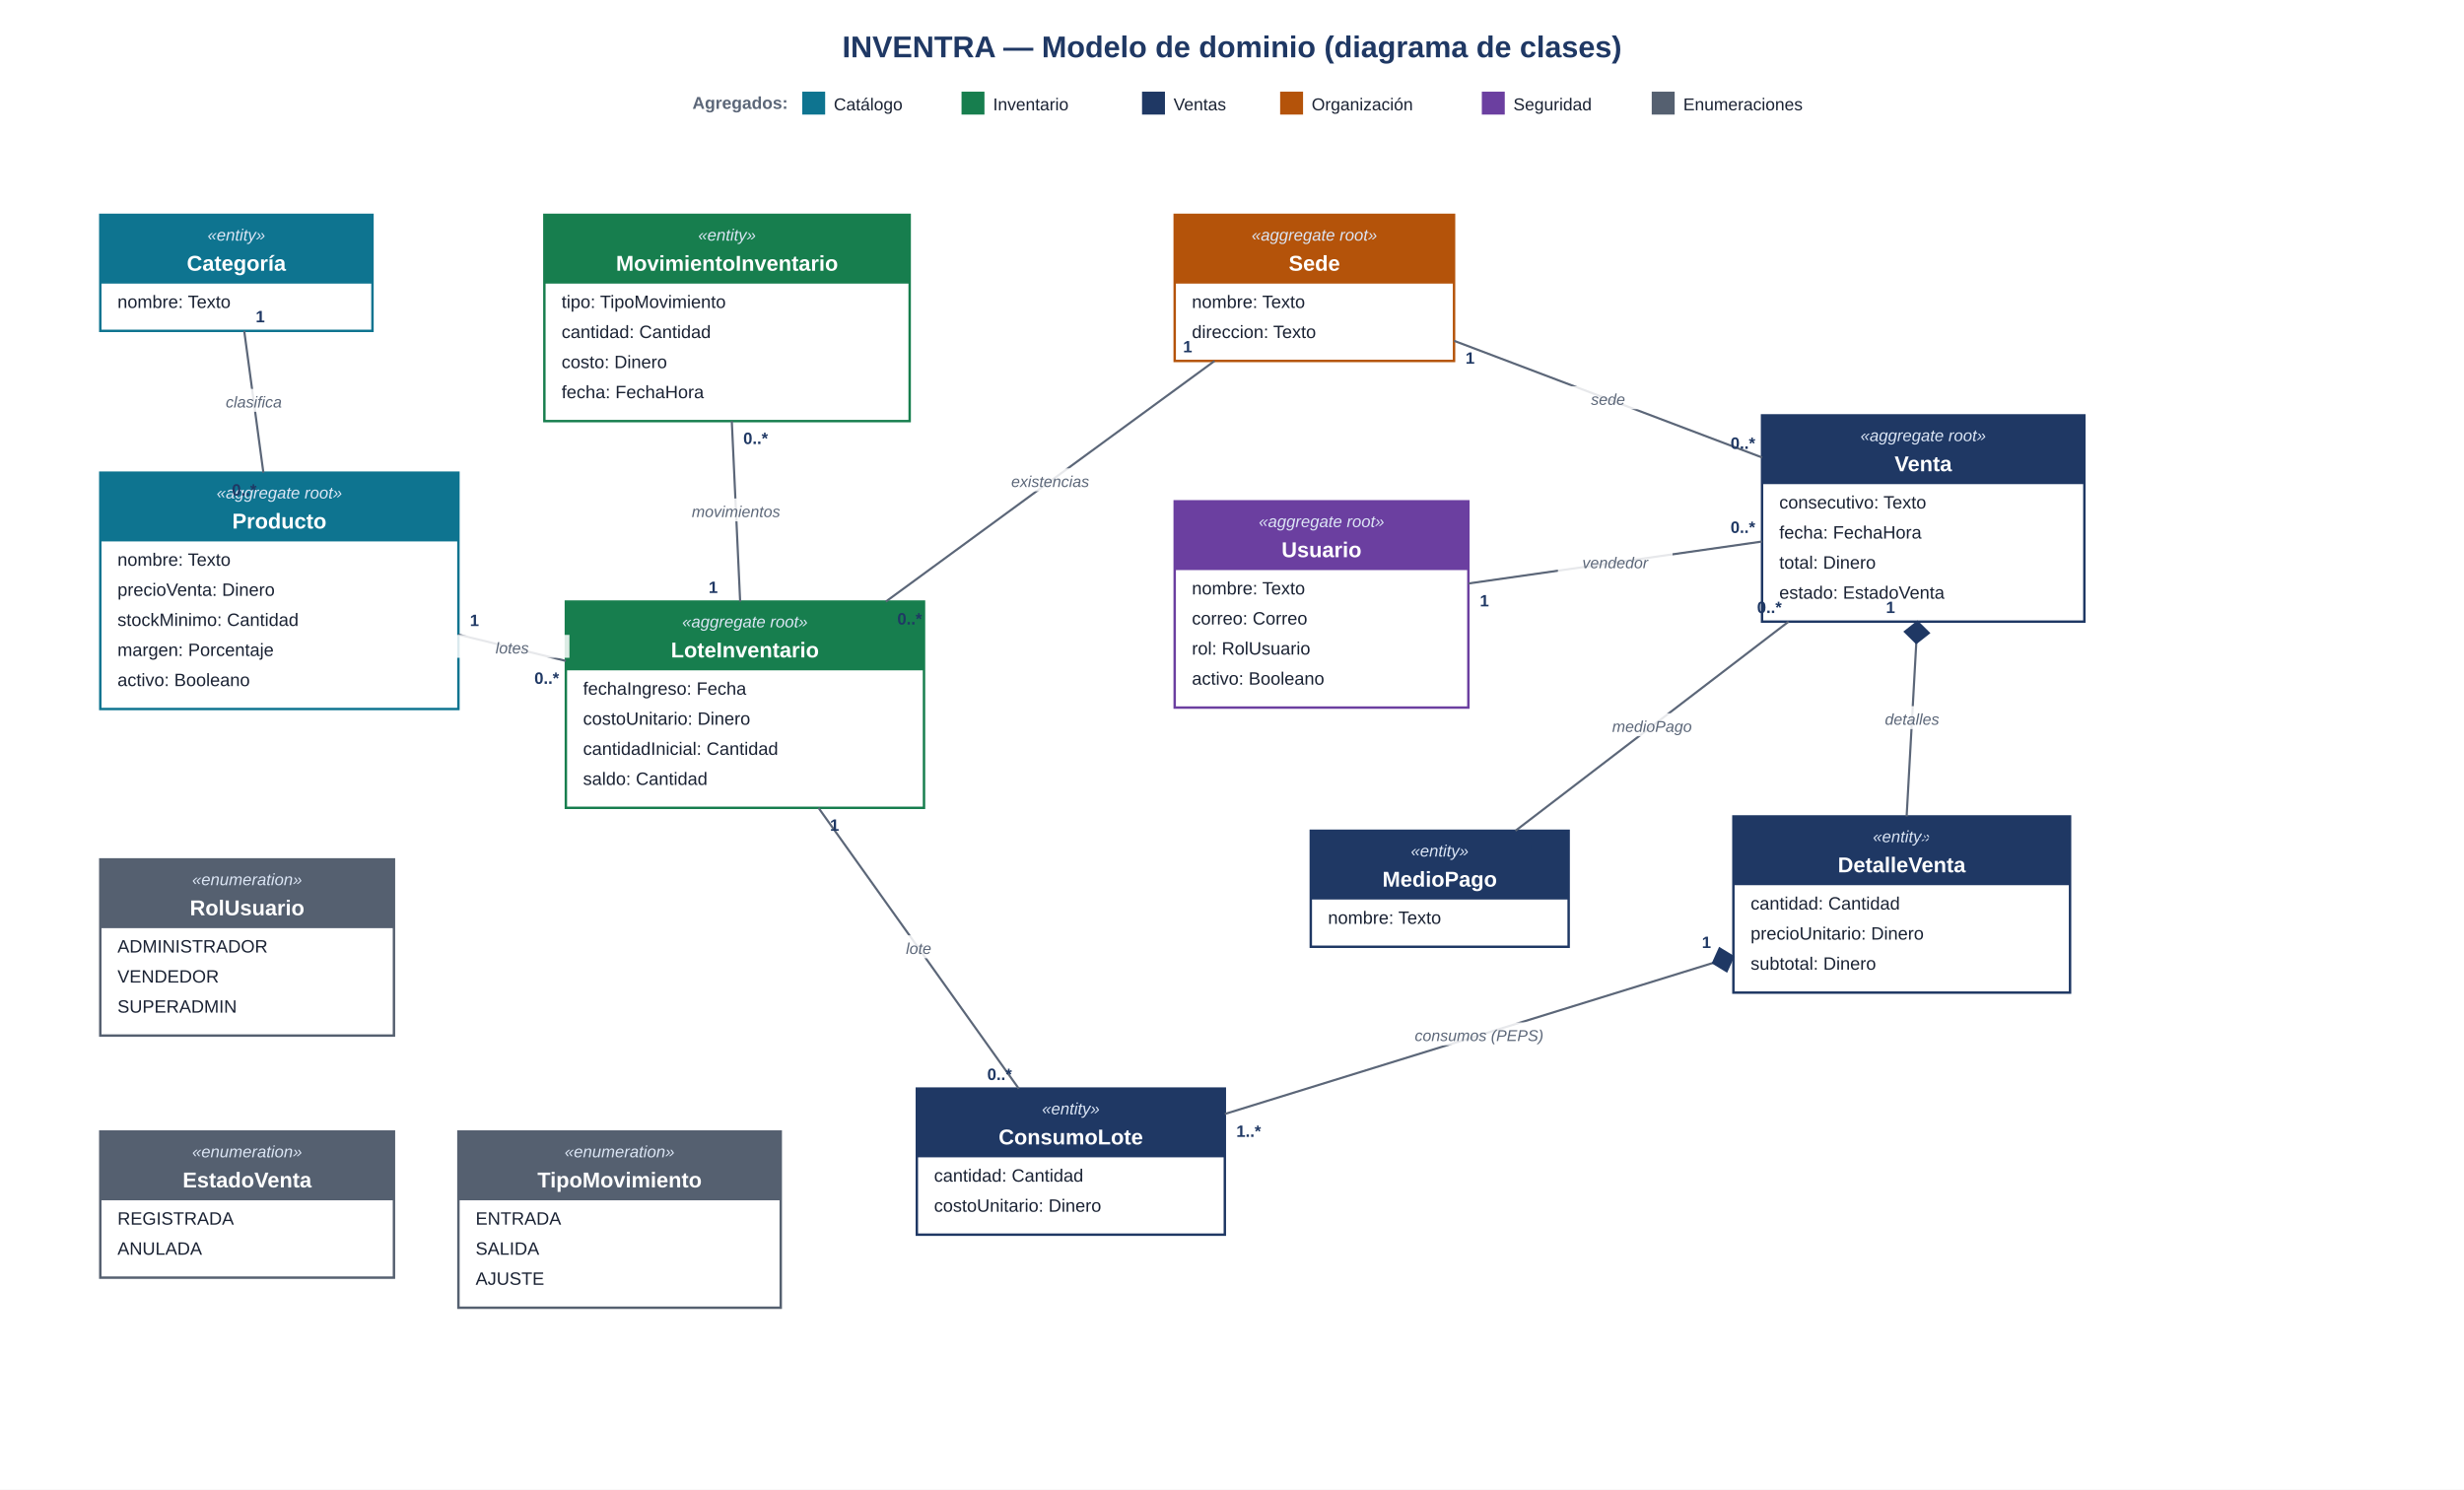
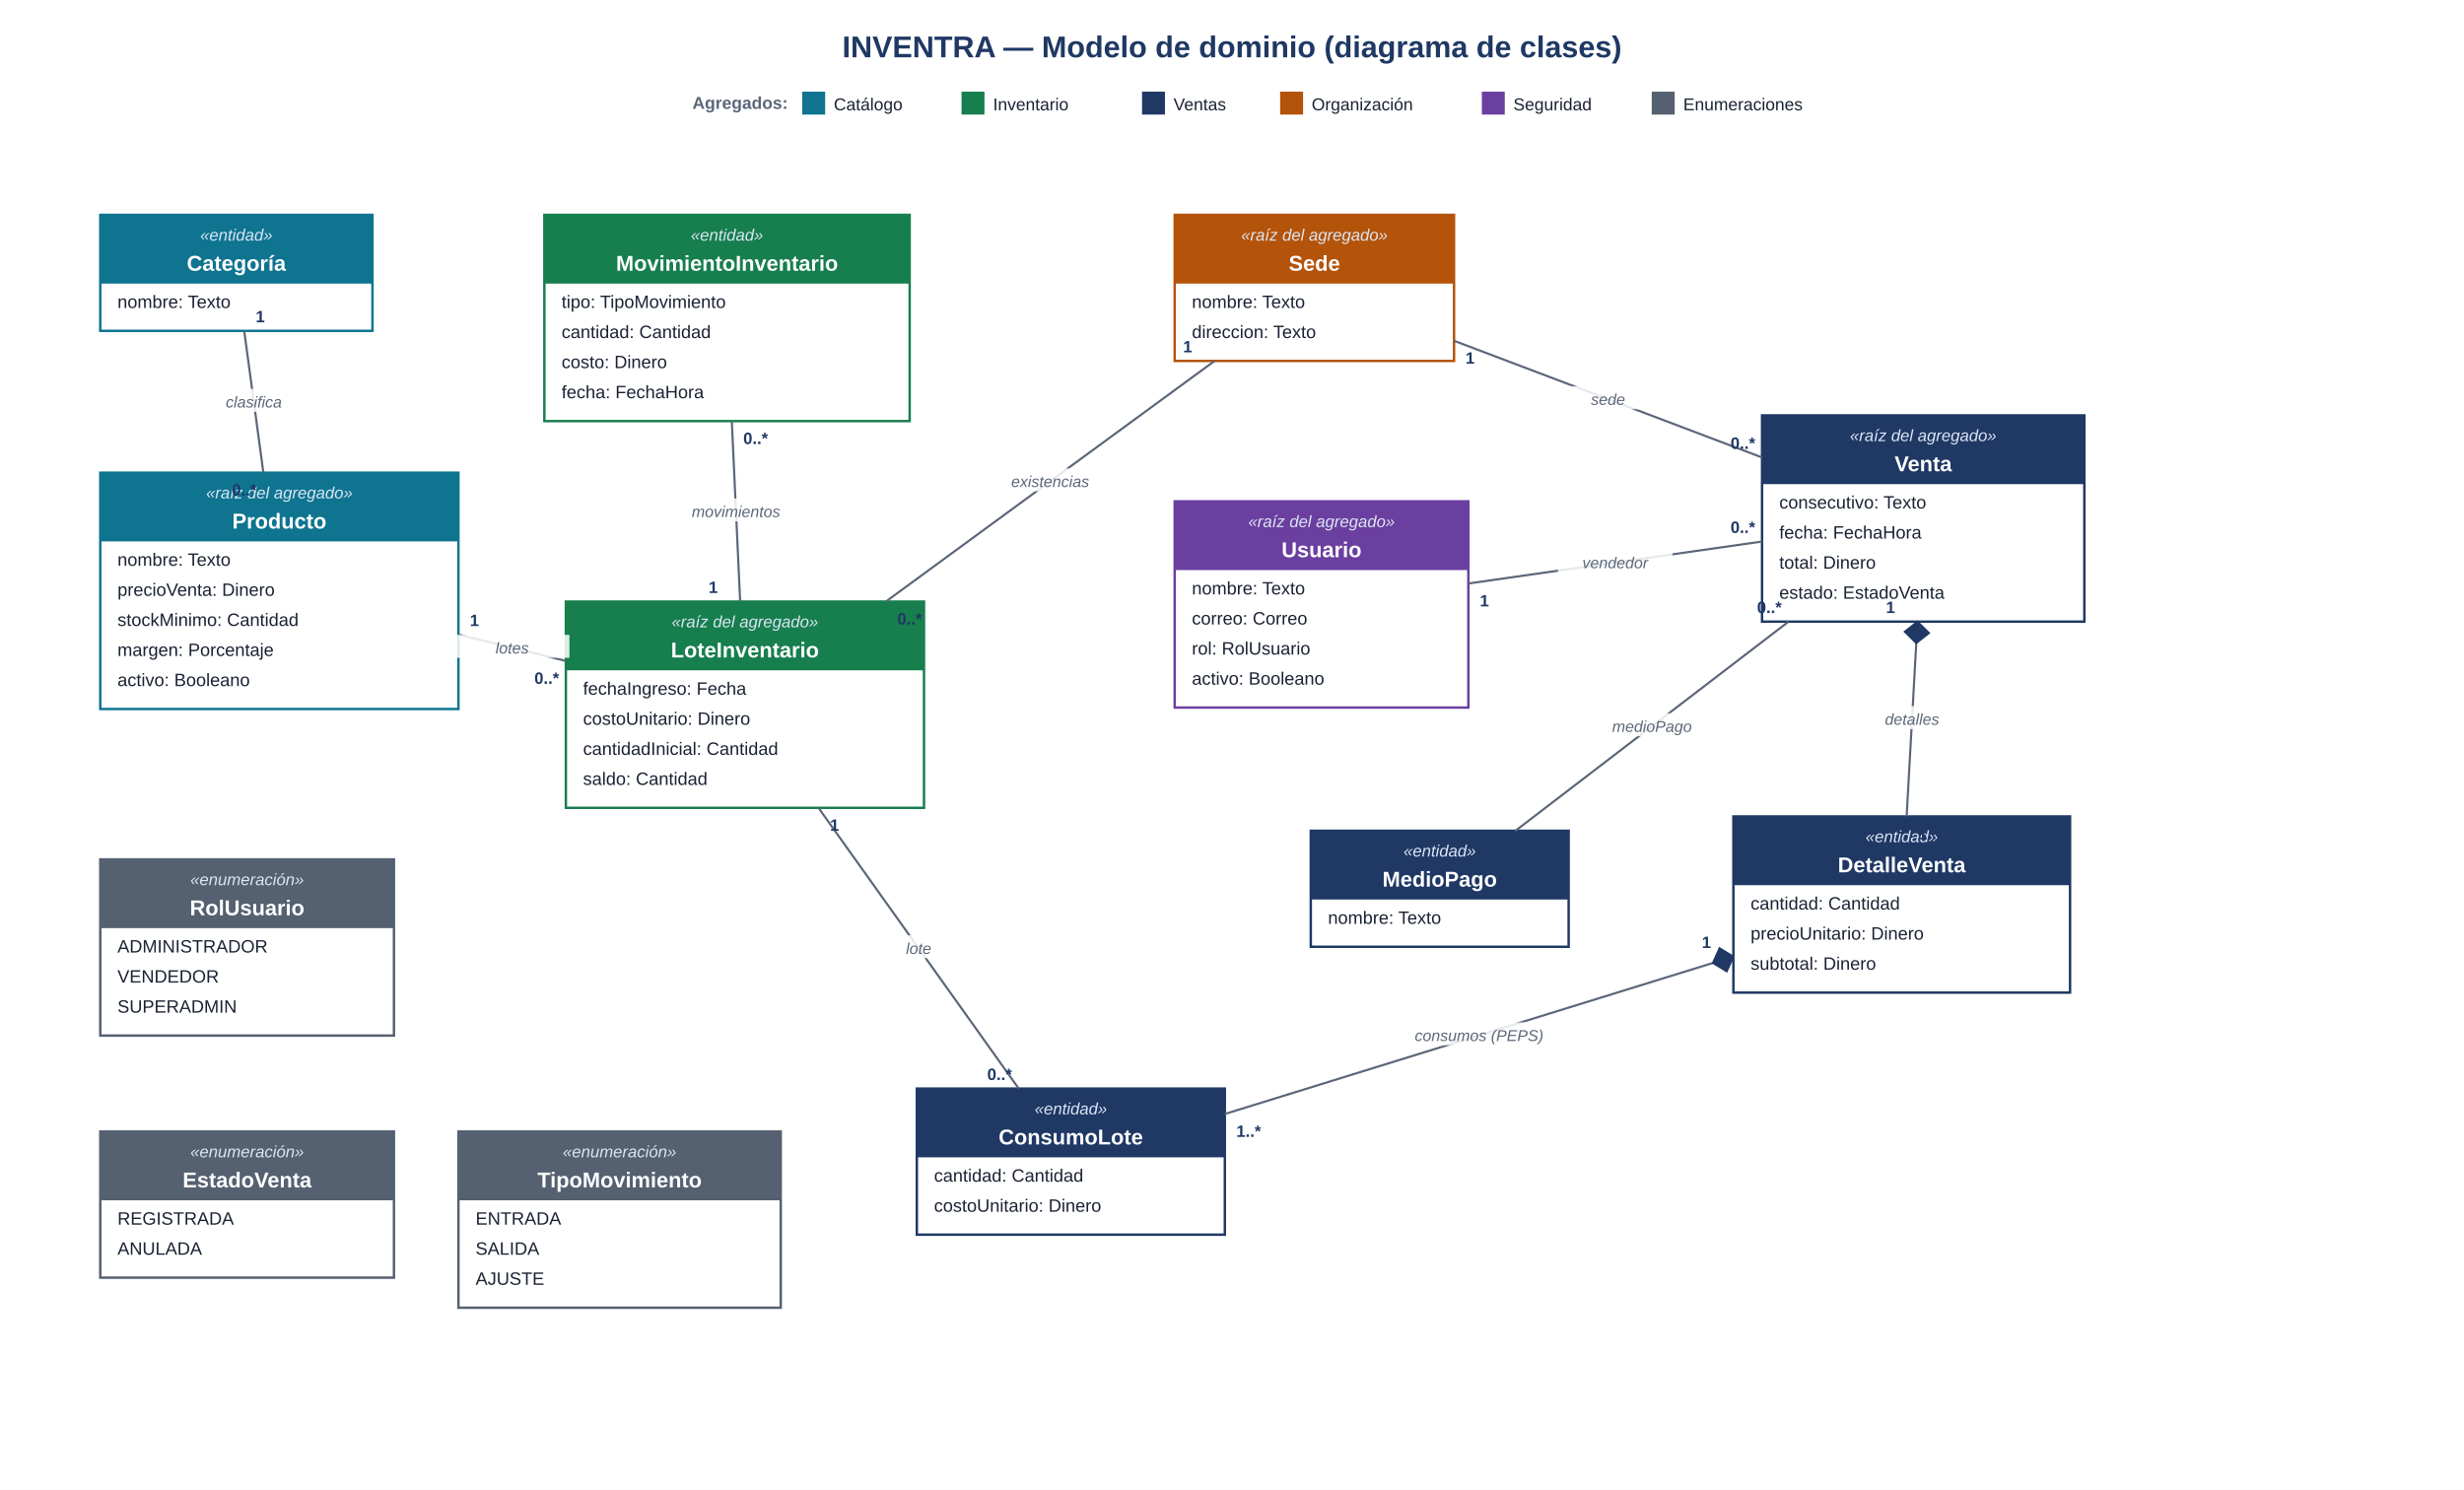
<svg xmlns="http://www.w3.org/2000/svg" width="1720" height="1040" viewBox="0 0 1720 1040">
  <defs>
    <marker id="du" markerWidth="10" markerHeight="10" refX="8" refY="3" orient="auto">
      <path d="M0,0 L8,3 L0,6" fill="none" stroke="#5B6678" stroke-width="1.2" />
    </marker>
  </defs>
  <rect width="1720" height="1040" fill="#fff" />
  <text x="860.0" y="40" text-anchor="middle" font-family="Arial" font-size="21" font-weight="700" fill="#1F3864">INVENTRA — Modelo de dominio (diagrama de clases)</text>
  <text x="550" y="76" text-anchor="end" font-family="Arial" font-size="12" font-weight="700" fill="#5B6678">Agregados:</text>
  <rect x="560" y="64" width="16" height="16" fill="#0E7490" />
  <text x="582" y="77" font-family="Arial" font-size="12" fill="#1A2233">Catálogo</text>
  <rect x="671.2" y="64" width="16" height="16" fill="#177E4E" />
  <text x="693.2" y="77" font-family="Arial" font-size="12" fill="#1A2233">Inventario</text>
  <rect x="797.2" y="64" width="16" height="16" fill="#1F3864" />
  <text x="819.2" y="77" font-family="Arial" font-size="12" fill="#1A2233">Ventas</text>
  <rect x="893.6" y="64" width="16" height="16" fill="#B4530A" />
  <text x="915.6" y="77" font-family="Arial" font-size="12" fill="#1A2233">Organización</text>
  <rect x="1034.4" y="64" width="16" height="16" fill="#6B3FA0" />
  <text x="1056.4" y="77" font-family="Arial" font-size="12" fill="#1A2233">Seguridad</text>
  <rect x="1153.0" y="64" width="16" height="16" fill="#556070" />
  <text x="1175.0" y="77" font-family="Arial" font-size="12" fill="#1A2233">Enumeraciones</text>
  <rect x="70" y="150" width="190" height="81" fill="#fff" stroke="#0E7490" stroke-width="1.7" />
  <rect x="70" y="150" width="190" height="48" fill="#0E7490" />
-   <text x="165.0" y="168" text-anchor="middle" font-family="Arial" font-size="11.5" font-style="italic" fill="#DCE6F5">«entity»</text>
+   <text x="165.0" y="168" text-anchor="middle" font-family="Arial" font-size="11.5" font-style="italic" fill="#DCE6F5">«entidad»</text>
  <text x="165.0" y="189" text-anchor="middle" font-family="Arial" font-size="15" font-weight="700" fill="#fff">Categoría</text>
  <text x="82" y="215" font-family="Arial" font-size="12.5" fill="#1A2233">nombre: Texto</text>
  <rect x="70" y="330" width="250" height="165" fill="#fff" stroke="#0E7490" stroke-width="1.7" />
  <rect x="70" y="330" width="250" height="48" fill="#0E7490" />
-   <text x="195.0" y="348" text-anchor="middle" font-family="Arial" font-size="11.5" font-style="italic" fill="#DCE6F5">«aggregate root»</text>
+   <text x="195.0" y="348" text-anchor="middle" font-family="Arial" font-size="11.5" font-style="italic" fill="#DCE6F5">«raíz del agregado»</text>
  <text x="195.0" y="369" text-anchor="middle" font-family="Arial" font-size="15" font-weight="700" fill="#fff">Producto</text>
  <text x="82" y="395" font-family="Arial" font-size="12.5" fill="#1A2233">nombre: Texto</text>
  <text x="82" y="416" font-family="Arial" font-size="12.5" fill="#1A2233">precioVenta: Dinero</text>
  <text x="82" y="437" font-family="Arial" font-size="12.5" fill="#1A2233">stockMinimo: Cantidad</text>
  <text x="82" y="458" font-family="Arial" font-size="12.5" fill="#1A2233">margen: Porcentaje</text>
  <text x="82" y="479" font-family="Arial" font-size="12.5" fill="#1A2233">activo: Booleano</text>
  <rect x="380" y="150" width="255" height="144" fill="#fff" stroke="#177E4E" stroke-width="1.7" />
  <rect x="380" y="150" width="255" height="48" fill="#177E4E" />
-   <text x="507.5" y="168" text-anchor="middle" font-family="Arial" font-size="11.5" font-style="italic" fill="#DCE6F5">«entity»</text>
+   <text x="507.5" y="168" text-anchor="middle" font-family="Arial" font-size="11.5" font-style="italic" fill="#DCE6F5">«entidad»</text>
  <text x="507.5" y="189" text-anchor="middle" font-family="Arial" font-size="15" font-weight="700" fill="#fff">MovimientoInventario</text>
  <text x="392" y="215" font-family="Arial" font-size="12.5" fill="#1A2233">tipo: TipoMovimiento</text>
  <text x="392" y="236" font-family="Arial" font-size="12.5" fill="#1A2233">cantidad: Cantidad</text>
  <text x="392" y="257" font-family="Arial" font-size="12.5" fill="#1A2233">costo: Dinero</text>
  <text x="392" y="278" font-family="Arial" font-size="12.5" fill="#1A2233">fecha: FechaHora</text>
  <rect x="395" y="420" width="250" height="144" fill="#fff" stroke="#177E4E" stroke-width="1.7" />
  <rect x="395" y="420" width="250" height="48" fill="#177E4E" />
-   <text x="520.0" y="438" text-anchor="middle" font-family="Arial" font-size="11.5" font-style="italic" fill="#DCE6F5">«aggregate root»</text>
+   <text x="520.0" y="438" text-anchor="middle" font-family="Arial" font-size="11.5" font-style="italic" fill="#DCE6F5">«raíz del agregado»</text>
  <text x="520.0" y="459" text-anchor="middle" font-family="Arial" font-size="15" font-weight="700" fill="#fff">LoteInventario</text>
  <text x="407" y="485" font-family="Arial" font-size="12.5" fill="#1A2233">fechaIngreso: Fecha</text>
  <text x="407" y="506" font-family="Arial" font-size="12.5" fill="#1A2233">costoUnitario: Dinero</text>
  <text x="407" y="527" font-family="Arial" font-size="12.5" fill="#1A2233">cantidadInicial: Cantidad</text>
  <text x="407" y="548" font-family="Arial" font-size="12.5" fill="#1A2233">saldo: Cantidad</text>
  <rect x="820" y="150" width="195" height="102" fill="#fff" stroke="#B4530A" stroke-width="1.7" />
  <rect x="820" y="150" width="195" height="48" fill="#B4530A" />
-   <text x="917.5" y="168" text-anchor="middle" font-family="Arial" font-size="11.5" font-style="italic" fill="#DCE6F5">«aggregate root»</text>
+   <text x="917.5" y="168" text-anchor="middle" font-family="Arial" font-size="11.5" font-style="italic" fill="#DCE6F5">«raíz del agregado»</text>
  <text x="917.5" y="189" text-anchor="middle" font-family="Arial" font-size="15" font-weight="700" fill="#fff">Sede</text>
  <text x="832" y="215" font-family="Arial" font-size="12.5" fill="#1A2233">nombre: Texto</text>
  <text x="832" y="236" font-family="Arial" font-size="12.5" fill="#1A2233">direccion: Texto</text>
  <rect x="820" y="350" width="205" height="144" fill="#fff" stroke="#6B3FA0" stroke-width="1.7" />
  <rect x="820" y="350" width="205" height="48" fill="#6B3FA0" />
-   <text x="922.5" y="368" text-anchor="middle" font-family="Arial" font-size="11.5" font-style="italic" fill="#DCE6F5">«aggregate root»</text>
+   <text x="922.5" y="368" text-anchor="middle" font-family="Arial" font-size="11.5" font-style="italic" fill="#DCE6F5">«raíz del agregado»</text>
  <text x="922.5" y="389" text-anchor="middle" font-family="Arial" font-size="15" font-weight="700" fill="#fff">Usuario</text>
  <text x="832" y="415" font-family="Arial" font-size="12.5" fill="#1A2233">nombre: Texto</text>
  <text x="832" y="436" font-family="Arial" font-size="12.5" fill="#1A2233">correo: Correo</text>
  <text x="832" y="457" font-family="Arial" font-size="12.5" fill="#1A2233">rol: RolUsuario</text>
  <text x="832" y="478" font-family="Arial" font-size="12.5" fill="#1A2233">activo: Booleano</text>
  <rect x="915" y="580" width="180" height="81" fill="#fff" stroke="#1F3864" stroke-width="1.7" />
  <rect x="915" y="580" width="180" height="48" fill="#1F3864" />
-   <text x="1005.0" y="598" text-anchor="middle" font-family="Arial" font-size="11.5" font-style="italic" fill="#DCE6F5">«entity»</text>
+   <text x="1005.0" y="598" text-anchor="middle" font-family="Arial" font-size="11.5" font-style="italic" fill="#DCE6F5">«entidad»</text>
  <text x="1005.0" y="619" text-anchor="middle" font-family="Arial" font-size="15" font-weight="700" fill="#fff">MedioPago</text>
  <text x="927" y="645" font-family="Arial" font-size="12.5" fill="#1A2233">nombre: Texto</text>
  <rect x="1230" y="290" width="225" height="144" fill="#fff" stroke="#1F3864" stroke-width="1.7" />
  <rect x="1230" y="290" width="225" height="48" fill="#1F3864" />
-   <text x="1342.5" y="308" text-anchor="middle" font-family="Arial" font-size="11.5" font-style="italic" fill="#DCE6F5">«aggregate root»</text>
+   <text x="1342.5" y="308" text-anchor="middle" font-family="Arial" font-size="11.5" font-style="italic" fill="#DCE6F5">«raíz del agregado»</text>
  <text x="1342.5" y="329" text-anchor="middle" font-family="Arial" font-size="15" font-weight="700" fill="#fff">Venta</text>
  <text x="1242" y="355" font-family="Arial" font-size="12.5" fill="#1A2233">consecutivo: Texto</text>
  <text x="1242" y="376" font-family="Arial" font-size="12.5" fill="#1A2233">fecha: FechaHora</text>
  <text x="1242" y="397" font-family="Arial" font-size="12.5" fill="#1A2233">total: Dinero</text>
  <text x="1242" y="418" font-family="Arial" font-size="12.5" fill="#1A2233">estado: EstadoVenta</text>
  <rect x="1210" y="570" width="235" height="123" fill="#fff" stroke="#1F3864" stroke-width="1.7" />
  <rect x="1210" y="570" width="235" height="48" fill="#1F3864" />
-   <text x="1327.5" y="588" text-anchor="middle" font-family="Arial" font-size="11.5" font-style="italic" fill="#DCE6F5">«entity»</text>
+   <text x="1327.5" y="588" text-anchor="middle" font-family="Arial" font-size="11.5" font-style="italic" fill="#DCE6F5">«entidad»</text>
  <text x="1327.5" y="609" text-anchor="middle" font-family="Arial" font-size="15" font-weight="700" fill="#fff">DetalleVenta</text>
  <text x="1222" y="635" font-family="Arial" font-size="12.5" fill="#1A2233">cantidad: Cantidad</text>
  <text x="1222" y="656" font-family="Arial" font-size="12.5" fill="#1A2233">precioUnitario: Dinero</text>
  <text x="1222" y="677" font-family="Arial" font-size="12.5" fill="#1A2233">subtotal: Dinero</text>
  <rect x="640" y="760" width="215" height="102" fill="#fff" stroke="#1F3864" stroke-width="1.7" />
  <rect x="640" y="760" width="215" height="48" fill="#1F3864" />
-   <text x="747.5" y="778" text-anchor="middle" font-family="Arial" font-size="11.5" font-style="italic" fill="#DCE6F5">«entity»</text>
+   <text x="747.5" y="778" text-anchor="middle" font-family="Arial" font-size="11.5" font-style="italic" fill="#DCE6F5">«entidad»</text>
  <text x="747.5" y="799" text-anchor="middle" font-family="Arial" font-size="15" font-weight="700" fill="#fff">ConsumoLote</text>
  <text x="652" y="825" font-family="Arial" font-size="12.5" fill="#1A2233">cantidad: Cantidad</text>
  <text x="652" y="846" font-family="Arial" font-size="12.5" fill="#1A2233">costoUnitario: Dinero</text>
  <rect x="70" y="600" width="205" height="123" fill="#fff" stroke="#556070" stroke-width="1.7" />
  <rect x="70" y="600" width="205" height="48" fill="#556070" />
-   <text x="172.5" y="618" text-anchor="middle" font-family="Arial" font-size="11.5" font-style="italic" fill="#DCE6F5">«enumeration»</text>
+   <text x="172.5" y="618" text-anchor="middle" font-family="Arial" font-size="11.5" font-style="italic" fill="#DCE6F5">«enumeración»</text>
  <text x="172.5" y="639" text-anchor="middle" font-family="Arial" font-size="15" font-weight="700" fill="#fff">RolUsuario</text>
  <text x="82" y="665" font-family="Arial" font-size="12.5" fill="#1A2233">ADMINISTRADOR</text>
  <text x="82" y="686" font-family="Arial" font-size="12.5" fill="#1A2233">VENDEDOR</text>
  <text x="82" y="707" font-family="Arial" font-size="12.5" fill="#1A2233">SUPERADMIN</text>
  <rect x="70" y="790" width="205" height="102" fill="#fff" stroke="#556070" stroke-width="1.7" />
  <rect x="70" y="790" width="205" height="48" fill="#556070" />
-   <text x="172.5" y="808" text-anchor="middle" font-family="Arial" font-size="11.5" font-style="italic" fill="#DCE6F5">«enumeration»</text>
+   <text x="172.5" y="808" text-anchor="middle" font-family="Arial" font-size="11.5" font-style="italic" fill="#DCE6F5">«enumeración»</text>
  <text x="172.5" y="829" text-anchor="middle" font-family="Arial" font-size="15" font-weight="700" fill="#fff">EstadoVenta</text>
  <text x="82" y="855" font-family="Arial" font-size="12.5" fill="#1A2233">REGISTRADA</text>
  <text x="82" y="876" font-family="Arial" font-size="12.5" fill="#1A2233">ANULADA</text>
  <rect x="320" y="790" width="225" height="123" fill="#fff" stroke="#556070" stroke-width="1.7" />
  <rect x="320" y="790" width="225" height="48" fill="#556070" />
-   <text x="432.5" y="808" text-anchor="middle" font-family="Arial" font-size="11.5" font-style="italic" fill="#DCE6F5">«enumeration»</text>
+   <text x="432.5" y="808" text-anchor="middle" font-family="Arial" font-size="11.5" font-style="italic" fill="#DCE6F5">«enumeración»</text>
  <text x="432.5" y="829" text-anchor="middle" font-family="Arial" font-size="15" font-weight="700" fill="#fff">TipoMovimiento</text>
  <text x="332" y="855" font-family="Arial" font-size="12.5" fill="#1A2233">ENTRADA</text>
  <text x="332" y="876" font-family="Arial" font-size="12.5" fill="#1A2233">SALIDA</text>
  <text x="332" y="897" font-family="Arial" font-size="12.5" fill="#1A2233">AJUSTE</text>
  <line x1="170.473" y1="231.0" x2="183.851" y2="330.0" stroke="#5B6678" stroke-width="1.5" />
  <text x="178.473" y="225.0" font-family="Arial" font-size="11.5" font-weight="700" fill="#1F3864">1</text>
  <text x="161.851" y="346.0" font-family="Arial" font-size="11.5" font-weight="700" fill="#1F3864">0..*</text>
  <rect x="137.162" y="271.5" width="80" height="16" fill="#fff" opacity="0.85" />
  <text x="177.162" y="284.5" text-anchor="middle" font-family="Arial" font-size="11" font-style="italic" fill="#5B6678">clasifica</text>
  <line x1="320.0" y1="443.077" x2="395.0" y2="461.423" stroke="#5B6678" stroke-width="1.5" />
  <text x="328.0" y="437.077" font-family="Arial" font-size="11.5" font-weight="700" fill="#1F3864">1</text>
  <text x="373.0" y="477.423" font-family="Arial" font-size="11.5" font-weight="700" fill="#1F3864">0..*</text>
  <rect x="317.5" y="443.25" width="80" height="16" fill="#fff" opacity="0.85" />
  <text x="357.5" y="456.25" text-anchor="middle" font-family="Arial" font-size="11" font-style="italic" fill="#5B6678">lotes</text>
  <line x1="847.835" y1="252.0" x2="618.351" y2="420.0" stroke="#5B6678" stroke-width="1.5" />
  <text x="825.835" y="246.0" font-family="Arial" font-size="11.5" font-weight="700" fill="#1F3864">1</text>
  <text x="626.351" y="436.0" font-family="Arial" font-size="11.5" font-weight="700" fill="#1F3864">0..*</text>
  <rect x="693.093" y="327.0" width="80" height="16" fill="#fff" opacity="0.85" />
  <text x="733.093" y="340.0" text-anchor="middle" font-family="Arial" font-size="11" font-style="italic" fill="#5B6678">existencias</text>
  <line x1="516.667" y1="420.0" x2="510.833" y2="294.0" stroke="#5B6678" stroke-width="1.5" />
  <text x="494.667" y="414.0" font-family="Arial" font-size="11.5" font-weight="700" fill="#1F3864">1</text>
  <text x="518.833" y="310.0" font-family="Arial" font-size="11.5" font-weight="700" fill="#1F3864">0..*</text>
  <rect x="473.75" y="348.0" width="80" height="16" fill="#fff" opacity="0.85" />
  <text x="513.75" y="361.0" text-anchor="middle" font-family="Arial" font-size="11" font-style="italic" fill="#5B6678">movimientos</text>
  <line x1="1338.493" y1="434.0" x2="1330.923" y2="570.0" stroke="#5B6678" stroke-width="1.5" />
  <polygon points="1338.493,434.0 1329.589,441.016 1337.659,448.977 1346.563,441.961" fill="#1F3864" stroke="#1F3864" stroke-width="1.3" />
  <text x="1316.493" y="428.0" font-family="Arial" font-size="11.5" font-weight="700" fill="#1F3864">1</text>
  <text x="1338.923" y="586.0" font-family="Arial" font-size="11.5" font-weight="700" fill="#1F3864">1..*</text>
  <rect x="1294.708" y="493.0" width="80" height="16" fill="#fff" opacity="0.85" />
  <text x="1334.708" y="506.0" text-anchor="middle" font-family="Arial" font-size="11" font-style="italic" fill="#5B6678">detalles</text>
  <line x1="1210.0" y1="667.864" x2="855.0" y2="777.731" stroke="#5B6678" stroke-width="1.5" />
  <polygon points="1210.0,667.864 1200.322,661.962 1195.671,672.299 1205.348,678.202" fill="#1F3864" stroke="#1F3864" stroke-width="1.3" />
  <text x="1188.0" y="661.864" font-family="Arial" font-size="11.5" font-weight="700" fill="#1F3864">1</text>
  <text x="863.0" y="793.731" font-family="Arial" font-size="11.5" font-weight="700" fill="#1F3864">1..*</text>
  <rect x="992.5" y="713.797" width="80" height="16" fill="#fff" opacity="0.85" />
  <text x="1032.5" y="726.797" text-anchor="middle" font-family="Arial" font-size="11" font-style="italic" fill="#5B6678">consumos (PEPS)</text>
  <line x1="711.129" y1="760.0" x2="571.348" y2="564.0" stroke="#5B6678" stroke-width="1.5" />
  <text x="689.129" y="754.0" font-family="Arial" font-size="11.5" font-weight="700" fill="#1F3864">0..*</text>
  <text x="579.348" y="580.0" font-family="Arial" font-size="11.5" font-weight="700" fill="#1F3864">1</text>
  <rect x="601.238" y="653.0" width="80" height="16" fill="#fff" opacity="0.85" />
  <text x="641.238" y="666.0" text-anchor="middle" font-family="Arial" font-size="11" font-style="italic" fill="#5B6678">lote</text>
  <line x1="1248.496" y1="434.0" x2="1057.877" y2="580.0" stroke="#5B6678" stroke-width="1.5" />
  <text x="1226.496" y="428.0" font-family="Arial" font-size="11.5" font-weight="700" fill="#1F3864">0..*</text>
  <text x="1065.877" y="596.0" font-family="Arial" font-size="11.5" font-weight="700" fill="#1F3864">1</text>
  <rect x="1113.187" y="498.0" width="80" height="16" fill="#fff" opacity="0.85" />
  <text x="1153.187" y="511.0" text-anchor="middle" font-family="Arial" font-size="11" font-style="italic" fill="#5B6678">medioPago</text>
  <line x1="1230.0" y1="378.071" x2="1025.0" y2="407.357" stroke="#5B6678" stroke-width="1.5" />
  <text x="1208.0" y="372.071" font-family="Arial" font-size="11.5" font-weight="700" fill="#1F3864">0..*</text>
  <text x="1033.0" y="423.357" font-family="Arial" font-size="11.5" font-weight="700" fill="#1F3864">1</text>
  <rect x="1087.5" y="383.714" width="80" height="16" fill="#fff" opacity="0.85" />
  <text x="1127.5" y="396.714" text-anchor="middle" font-family="Arial" font-size="11" font-style="italic" fill="#5B6678">vendedor</text>
  <line x1="1230.0" y1="319.382" x2="1015.0" y2="237.935" stroke="#5B6678" stroke-width="1.5" />
  <text x="1208.0" y="313.382" font-family="Arial" font-size="11.5" font-weight="700" fill="#1F3864">0..*</text>
  <text x="1023.0" y="253.935" font-family="Arial" font-size="11.5" font-weight="700" fill="#1F3864">1</text>
  <rect x="1082.5" y="269.659" width="80" height="16" fill="#fff" opacity="0.85" />
  <text x="1122.5" y="282.659" text-anchor="middle" font-family="Arial" font-size="11" font-style="italic" fill="#5B6678">sede</text>
</svg>
